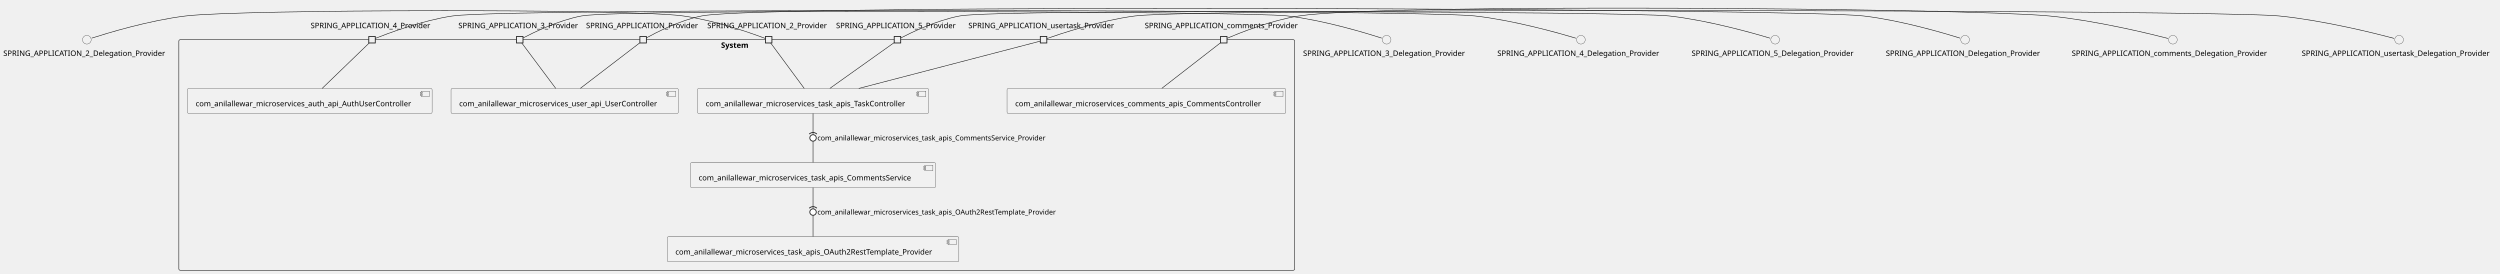
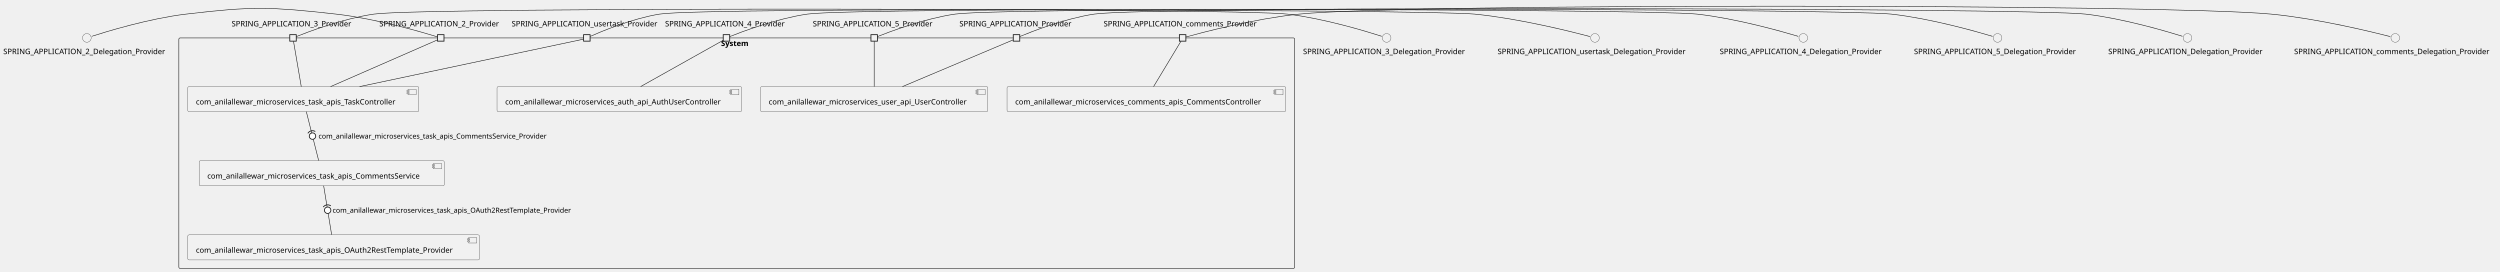
- <svg xmlns="http://www.w3.org/2000/svg" xmlns:xlink="http://www.w3.org/1999/xlink" contentStyleType="text/css" height="505px" preserveAspectRatio="none" style="width:4620px;height:505px;background:#FFFFFF;" version="1.1" viewBox="0 0 4620 505" width="4620px" zoomAndPan="magnify">
+ <svg xmlns="http://www.w3.org/2000/svg" xmlns:xlink="http://www.w3.org/1999/xlink" contentStyleType="text/css" height="502px" preserveAspectRatio="none" style="width:4620px;height:502px;background:#FFFFFF;" version="1.1" viewBox="0 0 4620 502" width="4620px" zoomAndPan="magnify">
  <defs />
  <g>
    <g id="cluster_System">
-       <rect fill="none" height="426" rx="2.5" ry="2.5" style="stroke:#181818;stroke-width:1.0;" width="2062" x="330.5" y="73.42" />
-       <text fill="#000000" font-family="sans-serif" font-size="14" font-weight="bold" lengthAdjust="spacing" textLength="58" x="1332.5" y="88.415">System</text>
+       <rect fill="none" height="426" rx="2.5" ry="2.5" style="stroke:#181818;stroke-width:1.0;" width="2062" x="330.5" y="70.06" />
+       <text fill="#000000" font-family="sans-serif" font-size="14" font-weight="bold" lengthAdjust="spacing" textLength="58" x="1332.5" y="85.055">System</text>
    </g>
    <g id="elem_com_anilallewar_microservices_auth_api_AuthUserController">
-       <a href="anilallewar-microservices-basics-spring-boot.repository#_fcz2cjmrEe-sgcvXua4Z9A" target="_top" title="anilallewar-microservices-basics-spring-boot.repository#_fcz2cjmrEe-sgcvXua4Z9A" xlink:actuate="onRequest" xlink:href="anilallewar-microservices-basics-spring-boot.repository#_fcz2cjmrEe-sgcvXua4Z9A" xlink:show="new" xlink:title="anilallewar-microservices-basics-spring-boot.repository#_fcz2cjmrEe-sgcvXua4Z9A" xlink:type="simple">
-         <rect fill="#F1F1F1" height="46.297" rx="2.5" ry="2.5" style="stroke:#181818;stroke-width:0.5;" width="452" x="346.5" y="163.42" />
-         <rect fill="#F1F1F1" height="10" style="stroke:#181818;stroke-width:0.5;" width="15" x="778.5" y="168.42" />
-         <rect fill="#F1F1F1" height="2" style="stroke:#181818;stroke-width:0.5;" width="4" x="776.5" y="170.42" />
-         <rect fill="#F1F1F1" height="2" style="stroke:#181818;stroke-width:0.5;" width="4" x="776.5" y="174.42" />
-         <text fill="#000000" font-family="sans-serif" font-size="14" lengthAdjust="spacing" textLength="412" x="361.5" y="196.415">com_anilallewar_microservices_auth_api_AuthUserController</text>
+       <a href="anilallewar-microservices-basics-spring-boot.repository#_ma_XOjp0Ee-br8tjcMs-pw" target="_top" title="anilallewar-microservices-basics-spring-boot.repository#_ma_XOjp0Ee-br8tjcMs-pw" xlink:actuate="onRequest" xlink:href="anilallewar-microservices-basics-spring-boot.repository#_ma_XOjp0Ee-br8tjcMs-pw" xlink:show="new" xlink:title="anilallewar-microservices-basics-spring-boot.repository#_ma_XOjp0Ee-br8tjcMs-pw" xlink:type="simple">
+         <rect fill="#F1F1F1" height="46.297" rx="2.5" ry="2.5" style="stroke:#181818;stroke-width:0.5;" width="452" x="918.5" y="160.06" />
+         <rect fill="#F1F1F1" height="10" style="stroke:#181818;stroke-width:0.5;" width="15" x="1350.5" y="165.06" />
+         <rect fill="#F1F1F1" height="2" style="stroke:#181818;stroke-width:0.5;" width="4" x="1348.5" y="167.06" />
+         <rect fill="#F1F1F1" height="2" style="stroke:#181818;stroke-width:0.5;" width="4" x="1348.5" y="171.06" />
+         <text fill="#000000" font-family="sans-serif" font-size="14" lengthAdjust="spacing" textLength="412" x="933.5" y="193.055">com_anilallewar_microservices_auth_api_AuthUserController</text>
      </a>
    </g>
    <g id="elem_com_anilallewar_microservices_comments_apis_CommentsController">
-       <a href="anilallewar-microservices-basics-spring-boot.repository#_fcz2cjmrEe-sgcvXua4Z9A" target="_top" title="anilallewar-microservices-basics-spring-boot.repository#_fcz2cjmrEe-sgcvXua4Z9A" xlink:actuate="onRequest" xlink:href="anilallewar-microservices-basics-spring-boot.repository#_fcz2cjmrEe-sgcvXua4Z9A" xlink:show="new" xlink:title="anilallewar-microservices-basics-spring-boot.repository#_fcz2cjmrEe-sgcvXua4Z9A" xlink:type="simple">
-         <rect fill="#F1F1F1" height="46.297" rx="2.5" ry="2.5" style="stroke:#181818;stroke-width:0.5;" width="515" x="1861" y="163.42" />
-         <rect fill="#F1F1F1" height="10" style="stroke:#181818;stroke-width:0.5;" width="15" x="2356" y="168.42" />
-         <rect fill="#F1F1F1" height="2" style="stroke:#181818;stroke-width:0.5;" width="4" x="2354" y="170.42" />
-         <rect fill="#F1F1F1" height="2" style="stroke:#181818;stroke-width:0.5;" width="4" x="2354" y="174.42" />
-         <text fill="#000000" font-family="sans-serif" font-size="14" lengthAdjust="spacing" textLength="475" x="1876" y="196.415">com_anilallewar_microservices_comments_apis_CommentsController</text>
+       <a href="anilallewar-microservices-basics-spring-boot.repository#_ma_XOjp0Ee-br8tjcMs-pw" target="_top" title="anilallewar-microservices-basics-spring-boot.repository#_ma_XOjp0Ee-br8tjcMs-pw" xlink:actuate="onRequest" xlink:href="anilallewar-microservices-basics-spring-boot.repository#_ma_XOjp0Ee-br8tjcMs-pw" xlink:show="new" xlink:title="anilallewar-microservices-basics-spring-boot.repository#_ma_XOjp0Ee-br8tjcMs-pw" xlink:type="simple">
+         <rect fill="#F1F1F1" height="46.297" rx="2.5" ry="2.5" style="stroke:#181818;stroke-width:0.5;" width="515" x="1861" y="160.06" />
+         <rect fill="#F1F1F1" height="10" style="stroke:#181818;stroke-width:0.5;" width="15" x="2356" y="165.06" />
+         <rect fill="#F1F1F1" height="2" style="stroke:#181818;stroke-width:0.5;" width="4" x="2354" y="167.06" />
+         <rect fill="#F1F1F1" height="2" style="stroke:#181818;stroke-width:0.5;" width="4" x="2354" y="171.06" />
+         <text fill="#000000" font-family="sans-serif" font-size="14" lengthAdjust="spacing" textLength="475" x="1876" y="193.055">com_anilallewar_microservices_comments_apis_CommentsController</text>
      </a>
    </g>
    <g id="elem_com_anilallewar_microservices_task_apis_CommentsService">
-       <a href="anilallewar-microservices-basics-spring-boot.repository#_fcz2cjmrEe-sgcvXua4Z9A" target="_top" title="anilallewar-microservices-basics-spring-boot.repository#_fcz2cjmrEe-sgcvXua4Z9A" xlink:actuate="onRequest" xlink:href="anilallewar-microservices-basics-spring-boot.repository#_fcz2cjmrEe-sgcvXua4Z9A" xlink:show="new" xlink:title="anilallewar-microservices-basics-spring-boot.repository#_fcz2cjmrEe-sgcvXua4Z9A" xlink:type="simple">
-         <rect fill="#F1F1F1" height="46.297" rx="2.5" ry="2.5" style="stroke:#181818;stroke-width:0.5;" width="453" x="1276" y="300.42" />
-         <rect fill="#F1F1F1" height="10" style="stroke:#181818;stroke-width:0.5;" width="15" x="1709" y="305.42" />
-         <rect fill="#F1F1F1" height="2" style="stroke:#181818;stroke-width:0.5;" width="4" x="1707" y="307.42" />
-         <rect fill="#F1F1F1" height="2" style="stroke:#181818;stroke-width:0.5;" width="4" x="1707" y="311.42" />
-         <text fill="#000000" font-family="sans-serif" font-size="14" lengthAdjust="spacing" textLength="413" x="1291" y="333.415">com_anilallewar_microservices_task_apis_CommentsService</text>
+       <a href="anilallewar-microservices-basics-spring-boot.repository#_ma_XOjp0Ee-br8tjcMs-pw" target="_top" title="anilallewar-microservices-basics-spring-boot.repository#_ma_XOjp0Ee-br8tjcMs-pw" xlink:actuate="onRequest" xlink:href="anilallewar-microservices-basics-spring-boot.repository#_ma_XOjp0Ee-br8tjcMs-pw" xlink:show="new" xlink:title="anilallewar-microservices-basics-spring-boot.repository#_ma_XOjp0Ee-br8tjcMs-pw" xlink:type="simple">
+         <rect fill="#F1F1F1" height="46.297" rx="2.5" ry="2.5" style="stroke:#181818;stroke-width:0.5;" width="453" x="368" y="297.06" />
+         <rect fill="#F1F1F1" height="10" style="stroke:#181818;stroke-width:0.5;" width="15" x="801" y="302.06" />
+         <rect fill="#F1F1F1" height="2" style="stroke:#181818;stroke-width:0.5;" width="4" x="799" y="304.06" />
+         <rect fill="#F1F1F1" height="2" style="stroke:#181818;stroke-width:0.5;" width="4" x="799" y="308.06" />
+         <text fill="#000000" font-family="sans-serif" font-size="14" lengthAdjust="spacing" textLength="413" x="383" y="330.055">com_anilallewar_microservices_task_apis_CommentsService</text>
      </a>
    </g>
    <g id="elem_com_anilallewar_microservices_task_apis_OAuth2RestTemplate_Provider">
-       <a href="anilallewar-microservices-basics-spring-boot.repository#_fcz2cjmrEe-sgcvXua4Z9A" target="_top" title="anilallewar-microservices-basics-spring-boot.repository#_fcz2cjmrEe-sgcvXua4Z9A" xlink:actuate="onRequest" xlink:href="anilallewar-microservices-basics-spring-boot.repository#_fcz2cjmrEe-sgcvXua4Z9A" xlink:show="new" xlink:title="anilallewar-microservices-basics-spring-boot.repository#_fcz2cjmrEe-sgcvXua4Z9A" xlink:type="simple">
-         <rect fill="#F1F1F1" height="46.297" rx="2.5" ry="2.5" style="stroke:#181818;stroke-width:0.5;" width="539" x="1233" y="437.42" />
-         <rect fill="#F1F1F1" height="10" style="stroke:#181818;stroke-width:0.5;" width="15" x="1752" y="442.42" />
-         <rect fill="#F1F1F1" height="2" style="stroke:#181818;stroke-width:0.5;" width="4" x="1750" y="444.42" />
-         <rect fill="#F1F1F1" height="2" style="stroke:#181818;stroke-width:0.5;" width="4" x="1750" y="448.42" />
-         <text fill="#000000" font-family="sans-serif" font-size="14" lengthAdjust="spacing" textLength="499" x="1248" y="470.415">com_anilallewar_microservices_task_apis_OAuth2RestTemplate_Provider</text>
+       <a href="anilallewar-microservices-basics-spring-boot.repository#_ma_XOjp0Ee-br8tjcMs-pw" target="_top" title="anilallewar-microservices-basics-spring-boot.repository#_ma_XOjp0Ee-br8tjcMs-pw" xlink:actuate="onRequest" xlink:href="anilallewar-microservices-basics-spring-boot.repository#_ma_XOjp0Ee-br8tjcMs-pw" xlink:show="new" xlink:title="anilallewar-microservices-basics-spring-boot.repository#_ma_XOjp0Ee-br8tjcMs-pw" xlink:type="simple">
+         <rect fill="#F1F1F1" height="46.297" rx="2.5" ry="2.5" style="stroke:#181818;stroke-width:0.5;" width="539" x="347" y="434.06" />
+         <rect fill="#F1F1F1" height="10" style="stroke:#181818;stroke-width:0.5;" width="15" x="866" y="439.06" />
+         <rect fill="#F1F1F1" height="2" style="stroke:#181818;stroke-width:0.5;" width="4" x="864" y="441.06" />
+         <rect fill="#F1F1F1" height="2" style="stroke:#181818;stroke-width:0.5;" width="4" x="864" y="445.06" />
+         <text fill="#000000" font-family="sans-serif" font-size="14" lengthAdjust="spacing" textLength="499" x="362" y="467.055">com_anilallewar_microservices_task_apis_OAuth2RestTemplate_Provider</text>
      </a>
    </g>
    <g id="elem_com_anilallewar_microservices_task_apis_TaskController">
-       <a href="anilallewar-microservices-basics-spring-boot.repository#_fcz2cjmrEe-sgcvXua4Z9A" target="_top" title="anilallewar-microservices-basics-spring-boot.repository#_fcz2cjmrEe-sgcvXua4Z9A" xlink:actuate="onRequest" xlink:href="anilallewar-microservices-basics-spring-boot.repository#_fcz2cjmrEe-sgcvXua4Z9A" xlink:show="new" xlink:title="anilallewar-microservices-basics-spring-boot.repository#_fcz2cjmrEe-sgcvXua4Z9A" xlink:type="simple">
-         <rect fill="#F1F1F1" height="46.297" rx="2.5" ry="2.5" style="stroke:#181818;stroke-width:0.5;" width="427" x="1289" y="163.42" />
-         <rect fill="#F1F1F1" height="10" style="stroke:#181818;stroke-width:0.5;" width="15" x="1696" y="168.42" />
-         <rect fill="#F1F1F1" height="2" style="stroke:#181818;stroke-width:0.5;" width="4" x="1694" y="170.42" />
-         <rect fill="#F1F1F1" height="2" style="stroke:#181818;stroke-width:0.5;" width="4" x="1694" y="174.42" />
-         <text fill="#000000" font-family="sans-serif" font-size="14" lengthAdjust="spacing" textLength="387" x="1304" y="196.415">com_anilallewar_microservices_task_apis_TaskController</text>
+       <a href="anilallewar-microservices-basics-spring-boot.repository#_ma_XOjp0Ee-br8tjcMs-pw" target="_top" title="anilallewar-microservices-basics-spring-boot.repository#_ma_XOjp0Ee-br8tjcMs-pw" xlink:actuate="onRequest" xlink:href="anilallewar-microservices-basics-spring-boot.repository#_ma_XOjp0Ee-br8tjcMs-pw" xlink:show="new" xlink:title="anilallewar-microservices-basics-spring-boot.repository#_ma_XOjp0Ee-br8tjcMs-pw" xlink:type="simple">
+         <rect fill="#F1F1F1" height="46.297" rx="2.5" ry="2.5" style="stroke:#181818;stroke-width:0.5;" width="427" x="347" y="160.06" />
+         <rect fill="#F1F1F1" height="10" style="stroke:#181818;stroke-width:0.5;" width="15" x="754" y="165.06" />
+         <rect fill="#F1F1F1" height="2" style="stroke:#181818;stroke-width:0.5;" width="4" x="752" y="167.06" />
+         <rect fill="#F1F1F1" height="2" style="stroke:#181818;stroke-width:0.5;" width="4" x="752" y="171.06" />
+         <text fill="#000000" font-family="sans-serif" font-size="14" lengthAdjust="spacing" textLength="387" x="362" y="193.055">com_anilallewar_microservices_task_apis_TaskController</text>
      </a>
    </g>
    <g id="elem_com_anilallewar_microservices_user_api_UserController">
-       <a href="anilallewar-microservices-basics-spring-boot.repository#_fcz2cjmrEe-sgcvXua4Z9A" target="_top" title="anilallewar-microservices-basics-spring-boot.repository#_fcz2cjmrEe-sgcvXua4Z9A" xlink:actuate="onRequest" xlink:href="anilallewar-microservices-basics-spring-boot.repository#_fcz2cjmrEe-sgcvXua4Z9A" xlink:show="new" xlink:title="anilallewar-microservices-basics-spring-boot.repository#_fcz2cjmrEe-sgcvXua4Z9A" xlink:type="simple">
-         <rect fill="#F1F1F1" height="46.297" rx="2.5" ry="2.5" style="stroke:#181818;stroke-width:0.5;" width="420" x="833.5" y="163.42" />
-         <rect fill="#F1F1F1" height="10" style="stroke:#181818;stroke-width:0.5;" width="15" x="1233.5" y="168.42" />
-         <rect fill="#F1F1F1" height="2" style="stroke:#181818;stroke-width:0.5;" width="4" x="1231.5" y="170.42" />
-         <rect fill="#F1F1F1" height="2" style="stroke:#181818;stroke-width:0.5;" width="4" x="1231.5" y="174.42" />
-         <text fill="#000000" font-family="sans-serif" font-size="14" lengthAdjust="spacing" textLength="380" x="848.5" y="196.415">com_anilallewar_microservices_user_api_UserController</text>
+       <a href="anilallewar-microservices-basics-spring-boot.repository#_ma_XOjp0Ee-br8tjcMs-pw" target="_top" title="anilallewar-microservices-basics-spring-boot.repository#_ma_XOjp0Ee-br8tjcMs-pw" xlink:actuate="onRequest" xlink:href="anilallewar-microservices-basics-spring-boot.repository#_ma_XOjp0Ee-br8tjcMs-pw" xlink:show="new" xlink:title="anilallewar-microservices-basics-spring-boot.repository#_ma_XOjp0Ee-br8tjcMs-pw" xlink:type="simple">
+         <rect fill="#F1F1F1" height="46.297" rx="2.5" ry="2.5" style="stroke:#181818;stroke-width:0.5;" width="420" x="1405.5" y="160.06" />
+         <rect fill="#F1F1F1" height="10" style="stroke:#181818;stroke-width:0.5;" width="15" x="1805.5" y="165.06" />
+         <rect fill="#F1F1F1" height="2" style="stroke:#181818;stroke-width:0.5;" width="4" x="1803.5" y="167.06" />
+         <rect fill="#F1F1F1" height="2" style="stroke:#181818;stroke-width:0.5;" width="4" x="1803.5" y="171.06" />
+         <text fill="#000000" font-family="sans-serif" font-size="14" lengthAdjust="spacing" textLength="380" x="1420.5" y="193.055">com_anilallewar_microservices_user_api_UserController</text>
      </a>
    </g>
-     <text fill="#000000" font-family="sans-serif" font-size="14" lengthAdjust="spacing" textLength="227" x="1307" y="52.118">SPRING_APPLICATION_2_Provider</text>
-     <rect fill="#F1F1F1" height="12" style="stroke:#181818;stroke-width:1.5;" width="12" x="1414.5" y="67.42" />
-     <text fill="#000000" font-family="sans-serif" font-size="14" lengthAdjust="spacing" textLength="227" x="847" y="52.118">SPRING_APPLICATION_3_Provider</text>
-     <rect fill="#F1F1F1" height="12" style="stroke:#181818;stroke-width:1.5;" width="12" x="954.5" y="67.42" />
-     <text fill="#000000" font-family="sans-serif" font-size="14" lengthAdjust="spacing" textLength="227" x="574" y="52.118">SPRING_APPLICATION_4_Provider</text>
-     <rect fill="#F1F1F1" height="12" style="stroke:#181818;stroke-width:1.5;" width="12" x="681.5" y="67.42" />
-     <text fill="#000000" font-family="sans-serif" font-size="14" lengthAdjust="spacing" textLength="227" x="1545" y="52.118">SPRING_APPLICATION_5_Provider</text>
-     <rect fill="#F1F1F1" height="12" style="stroke:#181818;stroke-width:1.5;" width="12" x="1652.5" y="67.42" />
-     <text fill="#000000" font-family="sans-serif" font-size="14" lengthAdjust="spacing" textLength="211" x="1083" y="52.118">SPRING_APPLICATION_Provider</text>
-     <rect fill="#F1F1F1" height="12" style="stroke:#181818;stroke-width:1.5;" width="12" x="1182.5" y="67.42" />
-     <text fill="#000000" font-family="sans-serif" font-size="14" lengthAdjust="spacing" textLength="292" x="2115.5" y="52.118">SPRING_APPLICATION_comments_Provider</text>
-     <rect fill="#F1F1F1" height="12" style="stroke:#181818;stroke-width:1.5;" width="12" x="2255.5" y="67.42" />
-     <text fill="#000000" font-family="sans-serif" font-size="14" lengthAdjust="spacing" textLength="278" x="1789.5" y="52.118">SPRING_APPLICATION_usertask_Provider</text>
-     <rect fill="#F1F1F1" height="12" style="stroke:#181818;stroke-width:1.5;" width="12" x="1922.5" y="67.42" />
+     <text fill="#000000" font-family="sans-serif" font-size="14" lengthAdjust="spacing" textLength="227" x="701" y="48.758">SPRING_APPLICATION_2_Provider</text>
+     <rect fill="#F1F1F1" height="12" style="stroke:#181818;stroke-width:1.5;" width="12" x="808.5" y="64.06" />
+     <text fill="#000000" font-family="sans-serif" font-size="14" lengthAdjust="spacing" textLength="227" x="428" y="48.758">SPRING_APPLICATION_3_Provider</text>
+     <rect fill="#F1F1F1" height="12" style="stroke:#181818;stroke-width:1.5;" width="12" x="535.5" y="64.06" />
+     <text fill="#000000" font-family="sans-serif" font-size="14" lengthAdjust="spacing" textLength="227" x="1229" y="48.758">SPRING_APPLICATION_4_Provider</text>
+     <rect fill="#F1F1F1" height="12" style="stroke:#181818;stroke-width:1.5;" width="12" x="1336.5" y="64.06" />
+     <text fill="#000000" font-family="sans-serif" font-size="14" lengthAdjust="spacing" textLength="227" x="1502" y="48.758">SPRING_APPLICATION_5_Provider</text>
+     <rect fill="#F1F1F1" height="12" style="stroke:#181818;stroke-width:1.5;" width="12" x="1609.5" y="64.06" />
+     <text fill="#000000" font-family="sans-serif" font-size="14" lengthAdjust="spacing" textLength="211" x="1773" y="48.758">SPRING_APPLICATION_Provider</text>
+     <rect fill="#F1F1F1" height="12" style="stroke:#181818;stroke-width:1.5;" width="12" x="1872.5" y="64.06" />
+     <text fill="#000000" font-family="sans-serif" font-size="14" lengthAdjust="spacing" textLength="292" x="2039.5" y="48.758">SPRING_APPLICATION_comments_Provider</text>
+     <rect fill="#F1F1F1" height="12" style="stroke:#181818;stroke-width:1.5;" width="12" x="2179.5" y="64.06" />
+     <text fill="#000000" font-family="sans-serif" font-size="14" lengthAdjust="spacing" textLength="278" x="945.5" y="48.758">SPRING_APPLICATION_usertask_Provider</text>
+     <rect fill="#F1F1F1" height="12" style="stroke:#181818;stroke-width:1.5;" width="12" x="1078.5" y="64.06" />
    <g id="elem_SPRING_APPLICATION_2_Delegation_Provider">
-       <ellipse cx="160.5" cy="73.42" fill="#F1F1F1" rx="8" ry="8" style="stroke:#181818;stroke-width:0.5;" />
-       <text fill="#000000" font-family="sans-serif" font-size="14" lengthAdjust="spacing" textLength="309" x="6" y="103.415">SPRING_APPLICATION_2_Delegation_Provider</text>
+       <ellipse cx="160.5" cy="70.06" fill="#F1F1F1" rx="8" ry="8" style="stroke:#181818;stroke-width:0.5;" />
+       <text fill="#000000" font-family="sans-serif" font-size="14" lengthAdjust="spacing" textLength="309" x="6" y="100.055">SPRING_APPLICATION_2_Delegation_Provider</text>
    </g>
    <g id="elem_SPRING_APPLICATION_3_Delegation_Provider">
-       <ellipse cx="2562.5" cy="73.42" fill="#F1F1F1" rx="8" ry="8" style="stroke:#181818;stroke-width:0.5;" />
-       <text fill="#000000" font-family="sans-serif" font-size="14" lengthAdjust="spacing" textLength="309" x="2408" y="103.415">SPRING_APPLICATION_3_Delegation_Provider</text>
+       <ellipse cx="2562.5" cy="70.06" fill="#F1F1F1" rx="8" ry="8" style="stroke:#181818;stroke-width:0.5;" />
+       <text fill="#000000" font-family="sans-serif" font-size="14" lengthAdjust="spacing" textLength="309" x="2408" y="100.055">SPRING_APPLICATION_3_Delegation_Provider</text>
    </g>
    <g id="elem_SPRING_APPLICATION_4_Delegation_Provider">
-       <ellipse cx="2921.5" cy="73.42" fill="#F1F1F1" rx="8" ry="8" style="stroke:#181818;stroke-width:0.5;" />
-       <text fill="#000000" font-family="sans-serif" font-size="14" lengthAdjust="spacing" textLength="309" x="2767" y="103.415">SPRING_APPLICATION_4_Delegation_Provider</text>
+       <ellipse cx="3332.5" cy="70.06" fill="#F1F1F1" rx="8" ry="8" style="stroke:#181818;stroke-width:0.5;" />
+       <text fill="#000000" font-family="sans-serif" font-size="14" lengthAdjust="spacing" textLength="309" x="3178" y="100.055">SPRING_APPLICATION_4_Delegation_Provider</text>
    </g>
    <g id="elem_SPRING_APPLICATION_5_Delegation_Provider">
-       <ellipse cx="3280.5" cy="73.42" fill="#F1F1F1" rx="8" ry="8" style="stroke:#181818;stroke-width:0.5;" />
-       <text fill="#000000" font-family="sans-serif" font-size="14" lengthAdjust="spacing" textLength="309" x="3126" y="103.415">SPRING_APPLICATION_5_Delegation_Provider</text>
+       <ellipse cx="3691.5" cy="70.06" fill="#F1F1F1" rx="8" ry="8" style="stroke:#181818;stroke-width:0.5;" />
+       <text fill="#000000" font-family="sans-serif" font-size="14" lengthAdjust="spacing" textLength="309" x="3537" y="100.055">SPRING_APPLICATION_5_Delegation_Provider</text>
    </g>
    <g id="elem_SPRING_APPLICATION_Delegation_Provider">
-       <ellipse cx="3631.5" cy="73.42" fill="#F1F1F1" rx="8" ry="8" style="stroke:#181818;stroke-width:0.5;" />
-       <text fill="#000000" font-family="sans-serif" font-size="14" lengthAdjust="spacing" textLength="293" x="3485" y="103.415">SPRING_APPLICATION_Delegation_Provider</text>
+       <ellipse cx="4042.5" cy="70.06" fill="#F1F1F1" rx="8" ry="8" style="stroke:#181818;stroke-width:0.5;" />
+       <text fill="#000000" font-family="sans-serif" font-size="14" lengthAdjust="spacing" textLength="293" x="3896" y="100.055">SPRING_APPLICATION_Delegation_Provider</text>
    </g>
    <g id="elem_SPRING_APPLICATION_comments_Delegation_Provider">
-       <ellipse cx="4015.5" cy="73.42" fill="#F1F1F1" rx="8" ry="8" style="stroke:#181818;stroke-width:0.5;" />
-       <text fill="#000000" font-family="sans-serif" font-size="14" lengthAdjust="spacing" textLength="374" x="3828.5" y="103.415">SPRING_APPLICATION_comments_Delegation_Provider</text>
+       <ellipse cx="4426.5" cy="70.06" fill="#F1F1F1" rx="8" ry="8" style="stroke:#181818;stroke-width:0.5;" />
+       <text fill="#000000" font-family="sans-serif" font-size="14" lengthAdjust="spacing" textLength="374" x="4239.5" y="100.055">SPRING_APPLICATION_comments_Delegation_Provider</text>
    </g>
    <g id="elem_SPRING_APPLICATION_usertask_Delegation_Provider">
-       <ellipse cx="4433.5" cy="73.42" fill="#F1F1F1" rx="8" ry="8" style="stroke:#181818;stroke-width:0.5;" />
-       <text fill="#000000" font-family="sans-serif" font-size="14" lengthAdjust="spacing" textLength="360" x="4253.5" y="103.415">SPRING_APPLICATION_usertask_Delegation_Provider</text>
+       <ellipse cx="2947.5" cy="70.06" fill="#F1F1F1" rx="8" ry="8" style="stroke:#181818;stroke-width:0.5;" />
+       <text fill="#000000" font-family="sans-serif" font-size="14" lengthAdjust="spacing" textLength="360" x="2767.5" y="100.055">SPRING_APPLICATION_usertask_Delegation_Provider</text>
    </g>
    <g id="link_SPRING_APPLICATION_2_Delegation_Provider_SPRING_APPLICATION_2_Provider">
-       <path d="M169.53,70.45 C195.97,61.93 275.68,37.5 344,29.42 C445.29,17.45 1160.93,15.65 1262,29.42 C1322.84,37.71 1393.28,63.11 1414.29,71.03 " fill="none" id="SPRING_APPLICATION_2_Delegation_Provider-SPRING_APPLICATION_2_Provider" style="stroke:#181818;stroke-width:1.0;" />
+       <path d="M169.53,67.09 C195.97,58.57 275.68,34.14 344,26.06 C466.26,11.61 498.66,12.33 621,26.06 C695.98,34.48 784.28,60.69 808.24,68.1 " fill="none" id="SPRING_APPLICATION_2_Delegation_Provider-SPRING_APPLICATION_2_Provider" style="stroke:#181818;stroke-width:1.0;" />
    </g>
    <g id="link_SPRING_APPLICATION_2_Provider_com_anilallewar_microservices_task_apis_TaskController">
-       <path d="M1424.24,79.48 C1435.01,94.07 1466.64,136.88 1486.23,163.4 " fill="none" id="SPRING_APPLICATION_2_Provider-com_anilallewar_microservices_task_apis_TaskController" style="stroke:#181818;stroke-width:1.0;" />
+       <path d="M808.22,73.8 C781.45,85.51 675.24,131.92 610.9,160.03 " fill="none" id="SPRING_APPLICATION_2_Provider-com_anilallewar_microservices_task_apis_TaskController" style="stroke:#181818;stroke-width:1.0;" />
    </g>
    <g id="link_SPRING_APPLICATION_3_Delegation_Provider_SPRING_APPLICATION_3_Provider">
-       <path d="M2553.47,70.45 C2527.03,61.93 2447.32,37.5 2379,29.42 C2307.06,20.92 1146.23,16.21 1075,29.42 C1031.66,37.46 983.55,61.27 966.72,70.08 " fill="none" id="SPRING_APPLICATION_3_Delegation_Provider-SPRING_APPLICATION_3_Provider" style="stroke:#181818;stroke-width:1.0;" />
+       <path d="M2553.47,67.09 C2527.03,58.57 2447.32,34.14 2379,26.06 C2285.87,15.05 783.82,12.68 691,26.06 C633.69,34.32 567.73,59.52 547.62,67.56 " fill="none" id="SPRING_APPLICATION_3_Delegation_Provider-SPRING_APPLICATION_3_Provider" style="stroke:#181818;stroke-width:1.0;" />
    </g>
-     <g id="link_SPRING_APPLICATION_3_Provider_com_anilallewar_microservices_user_api_UserController">
-       <path d="M964.28,79.48 C975.19,94.07 1007.2,136.88 1027.03,163.4 " fill="none" id="SPRING_APPLICATION_3_Provider-com_anilallewar_microservices_user_api_UserController" style="stroke:#181818;stroke-width:1.0;" />
+     <g id="link_SPRING_APPLICATION_3_Provider_com_anilallewar_microservices_task_apis_TaskController">
+       <path d="M542.37,76.12 C544.86,90.71 552.19,133.52 556.73,160.04 " fill="none" id="SPRING_APPLICATION_3_Provider-com_anilallewar_microservices_task_apis_TaskController" style="stroke:#181818;stroke-width:1.0;" />
    </g>
    <g id="link_SPRING_APPLICATION_4_Delegation_Provider_SPRING_APPLICATION_4_Provider">
-       <path d="M2912.22,70.57 C2884.27,62.16 2798.32,37.53 2725,29.42 C2620.75,17.89 940.82,14.46 837,29.42 C779.69,37.68 713.73,62.88 693.62,70.92 " fill="none" id="SPRING_APPLICATION_4_Delegation_Provider-SPRING_APPLICATION_4_Provider" style="stroke:#181818;stroke-width:1.0;" />
+       <path d="M3323.22,67.21 C3295.27,58.8 3209.32,34.17 3136,26.06 C3045.22,16.02 1582.4,13.03 1492,26.06 C1434.69,34.32 1368.73,59.52 1348.62,67.56 " fill="none" id="SPRING_APPLICATION_4_Delegation_Provider-SPRING_APPLICATION_4_Provider" style="stroke:#181818;stroke-width:1.0;" />
    </g>
    <g id="link_SPRING_APPLICATION_4_Provider_com_anilallewar_microservices_auth_api_AuthUserController">
-       <path d="M682.26,79.48 C667.14,94.07 622.79,136.88 595.31,163.4 " fill="none" id="SPRING_APPLICATION_4_Provider-com_anilallewar_microservices_auth_api_AuthUserController" style="stroke:#181818;stroke-width:1.0;" />
+       <path d="M1336.36,74.5 C1313.64,87.24 1233.17,132.35 1183.95,159.94 " fill="none" id="SPRING_APPLICATION_4_Provider-com_anilallewar_microservices_auth_api_AuthUserController" style="stroke:#181818;stroke-width:1.0;" />
    </g>
    <g id="link_SPRING_APPLICATION_5_Delegation_Provider_SPRING_APPLICATION_5_Provider">
-       <path d="M3271.22,70.57 C3243.27,62.16 3157.32,37.53 3084,29.42 C3011.66,21.42 1845.58,16.25 1774,29.42 C1730.1,37.5 1681.29,61.5 1664.53,70.21 " fill="none" id="SPRING_APPLICATION_5_Delegation_Provider-SPRING_APPLICATION_5_Provider" style="stroke:#181818;stroke-width:1.0;" />
+       <path d="M3682.22,67.21 C3654.27,58.8 3568.32,34.17 3495,26.06 C3399.47,15.5 1860.13,12.35 1765,26.06 C1707.69,34.32 1641.73,59.52 1621.62,67.56 " fill="none" id="SPRING_APPLICATION_5_Delegation_Provider-SPRING_APPLICATION_5_Provider" style="stroke:#181818;stroke-width:1.0;" />
    </g>
-     <g id="link_SPRING_APPLICATION_5_Provider_com_anilallewar_microservices_task_apis_TaskController">
-       <path d="M1652.19,78.91 C1632.53,92.9 1571.4,136.4 1533.61,163.28 " fill="none" id="SPRING_APPLICATION_5_Provider-com_anilallewar_microservices_task_apis_TaskController" style="stroke:#181818;stroke-width:1.0;" />
+     <g id="link_SPRING_APPLICATION_5_Provider_com_anilallewar_microservices_user_api_UserController">
+       <path d="M1615.5,76.12 C1615.5,90.71 1615.5,133.52 1615.5,160.04 " fill="none" id="SPRING_APPLICATION_5_Provider-com_anilallewar_microservices_user_api_UserController" style="stroke:#181818;stroke-width:1.0;" />
    </g>
    <g id="link_SPRING_APPLICATION_Delegation_Provider_SPRING_APPLICATION_Provider">
-       <path d="M3622.22,70.45 C3595.04,61.93 3513.11,37.49 3443,29.42 C3324.56,15.78 1414.02,6.6 1297,29.42 C1255.9,37.44 1210.69,61.04 1194.6,69.96 " fill="none" id="SPRING_APPLICATION_Delegation_Provider-SPRING_APPLICATION_Provider" style="stroke:#181818;stroke-width:1.0;" />
+       <path d="M4033.22,67.09 C4006.04,58.57 3924.11,34.13 3854,26.06 C3752.89,14.42 2122.65,10.98 2022,26.06 C1967.11,34.29 1904.22,59.28 1884.64,67.45 " fill="none" id="SPRING_APPLICATION_Delegation_Provider-SPRING_APPLICATION_Provider" style="stroke:#181818;stroke-width:1.0;" />
    </g>
    <g id="link_SPRING_APPLICATION_Provider_com_anilallewar_microservices_user_api_UserController">
-       <path d="M1182.27,79.19 C1163.62,93.46 1107.39,136.51 1072.49,163.22 " fill="none" id="SPRING_APPLICATION_Provider-com_anilallewar_microservices_user_api_UserController" style="stroke:#181818;stroke-width:1.0;" />
+       <path d="M1872,73.8 C1844.27,85.51 1734.3,131.92 1667.69,160.03 " fill="none" id="SPRING_APPLICATION_Provider-com_anilallewar_microservices_user_api_UserController" style="stroke:#181818;stroke-width:1.0;" />
    </g>
    <g id="link_SPRING_APPLICATION_comments_Delegation_Provider_SPRING_APPLICATION_comments_Provider">
-       <path d="M4006.41,71.03 C3975.69,63.1 3872.83,37.67 3786,29.42 C3632.8,14.87 2553.1,6 2401,29.42 C2347.79,37.61 2287.04,62.41 2267.73,70.69 " fill="none" id="SPRING_APPLICATION_comments_Delegation_Provider-SPRING_APPLICATION_comments_Provider" style="stroke:#181818;stroke-width:1.0;" />
+       <path d="M4417.41,67.67 C4386.69,59.74 4283.83,34.31 4197,26.06 C3998.34,7.19 2599.54,6 2401,26.06 C2317.04,34.54 2217.44,61.17 2191.77,68.29 " fill="none" id="SPRING_APPLICATION_comments_Delegation_Provider-SPRING_APPLICATION_comments_Provider" style="stroke:#181818;stroke-width:1.0;" />
    </g>
    <g id="link_SPRING_APPLICATION_comments_Provider_com_anilallewar_microservices_comments_apis_CommentsController">
-       <path d="M2255.36,79.19 C2236.97,93.46 2181.51,136.51 2147.09,163.22 " fill="none" id="SPRING_APPLICATION_comments_Provider-com_anilallewar_microservices_comments_apis_CommentsController" style="stroke:#181818;stroke-width:1.0;" />
+       <path d="M2182.45,76.12 C2173.64,90.71 2147.8,133.52 2131.79,160.04 " fill="none" id="SPRING_APPLICATION_comments_Provider-com_anilallewar_microservices_comments_apis_CommentsController" style="stroke:#181818;stroke-width:1.0;" />
    </g>
    <g id="link_SPRING_APPLICATION_usertask_Delegation_Provider_SPRING_APPLICATION_usertask_Provider">
-       <path d="M4424.27,70.92 C4394,62.86 4294.86,37.63 4211,29.42 C4094.17,17.98 2214.44,14.55 2098,29.42 C2032.56,37.78 1956.27,63.58 1934.55,71.25 " fill="none" id="SPRING_APPLICATION_usertask_Delegation_Provider-SPRING_APPLICATION_usertask_Provider" style="stroke:#181818;stroke-width:1.0;" />
+       <path d="M2938.27,67.56 C2908,59.5 2808.86,34.27 2725,26.06 C2641.73,17.91 1301.62,12.89 1219,26.06 C1167.81,34.22 1109.63,58.82 1090.76,67.22 " fill="none" id="SPRING_APPLICATION_usertask_Delegation_Provider-SPRING_APPLICATION_usertask_Provider" style="stroke:#181818;stroke-width:1.0;" />
    </g>
    <g id="link_SPRING_APPLICATION_usertask_Provider_com_anilallewar_microservices_task_apis_TaskController">
-       <path d="M1922.48,75.99 C1886.63,85.33 1699.09,134.2 1587.1,163.38 " fill="none" id="SPRING_APPLICATION_usertask_Provider-com_anilallewar_microservices_task_apis_TaskController" style="stroke:#181818;stroke-width:1.0;" />
+       <path d="M1078.25,72.38 C1037.2,81.08 803.55,130.57 664.54,160.02 " fill="none" id="SPRING_APPLICATION_usertask_Provider-com_anilallewar_microservices_task_apis_TaskController" style="stroke:#181818;stroke-width:1.0;" />
    </g>
    <g id="link_com_anilallewar_microservices_task_apis_TaskController_com_anilallewar_microservices_task_apis_CommentsService">
-       <path d="M1502.5,209.71 C1502.5,234.73 1502.5,275.07 1502.5,300.09 " fill="none" id="com_anilallewar_microservices_task_apis_TaskController-com_anilallewar_microservices_task_apis_CommentsService" style="stroke:#181818;stroke-width:1.0;" />
-       <text fill="#000000" font-family="sans-serif" font-size="13" lengthAdjust="spacing" textLength="447" x="1510.5" y="259.487">com_anilallewar_microservices_task_apis_CommentsService_Provider</text>
-       <path d="M1509.571,247.829 A10,10 0 0 0 1495.429 247.829" fill="none" style="stroke:#181818;stroke-width:1.5;" />
-       <ellipse cx="1502.5" cy="254.9" fill="#FFFFFF" rx="6" ry="6" style="stroke:#181818;stroke-width:1.5;" />
+       <path d="M566.11,206.35 C572.41,231.37 582.57,271.71 588.88,296.73 " fill="none" id="com_anilallewar_microservices_task_apis_TaskController-com_anilallewar_microservices_task_apis_CommentsService" style="stroke:#181818;stroke-width:1.0;" />
+       <text fill="#000000" font-family="sans-serif" font-size="13" lengthAdjust="spacing" textLength="447" x="588.5" y="256.127">com_anilallewar_microservices_task_apis_CommentsService_Provider</text>
+       <path d="M582.621,242.956 A10,10 0 0 0 568.907 246.411" fill="none" style="stroke:#181818;stroke-width:1.5;" />
+       <ellipse cx="577.491" cy="251.54" fill="#FFFFFF" rx="6" ry="6" style="stroke:#181818;stroke-width:1.5;" />
    </g>
    <g id="link_com_anilallewar_microservices_task_apis_CommentsService_com_anilallewar_microservices_task_apis_OAuth2RestTemplate_Provider">
-       <path d="M1502.5,346.71 C1502.5,371.73 1502.5,412.07 1502.5,437.09 " fill="none" id="com_anilallewar_microservices_task_apis_CommentsService-com_anilallewar_microservices_task_apis_OAuth2RestTemplate_Provider" style="stroke:#181818;stroke-width:1.0;" />
-       <text fill="#000000" font-family="sans-serif" font-size="13" lengthAdjust="spacing" textLength="465" x="1510.5" y="396.487">com_anilallewar_microservices_task_apis_OAuth2RestTemplate_Provider</text>
-       <path d="M1509.571,384.829 A10,10 0 0 0 1495.429 384.829" fill="none" style="stroke:#181818;stroke-width:1.5;" />
-       <ellipse cx="1502.5" cy="391.9" fill="#FFFFFF" rx="6" ry="6" style="stroke:#181818;stroke-width:1.5;" />
+       <path d="M598.13,343.35 C602.21,368.37 608.78,408.71 612.86,433.73 " fill="none" id="com_anilallewar_microservices_task_apis_CommentsService-com_anilallewar_microservices_task_apis_OAuth2RestTemplate_Provider" style="stroke:#181818;stroke-width:1.0;" />
+       <text fill="#000000" font-family="sans-serif" font-size="13" lengthAdjust="spacing" textLength="465" x="614.5" y="393.127">com_anilallewar_microservices_task_apis_OAuth2RestTemplate_Provider</text>
+       <path d="M611.337,380.424 A10,10 0 0 0 597.379 382.698" fill="none" style="stroke:#181818;stroke-width:1.5;" />
+       <ellipse cx="605.495" cy="388.54" fill="#FFFFFF" rx="6" ry="6" style="stroke:#181818;stroke-width:1.5;" />
    </g>
  </g>
</svg>
